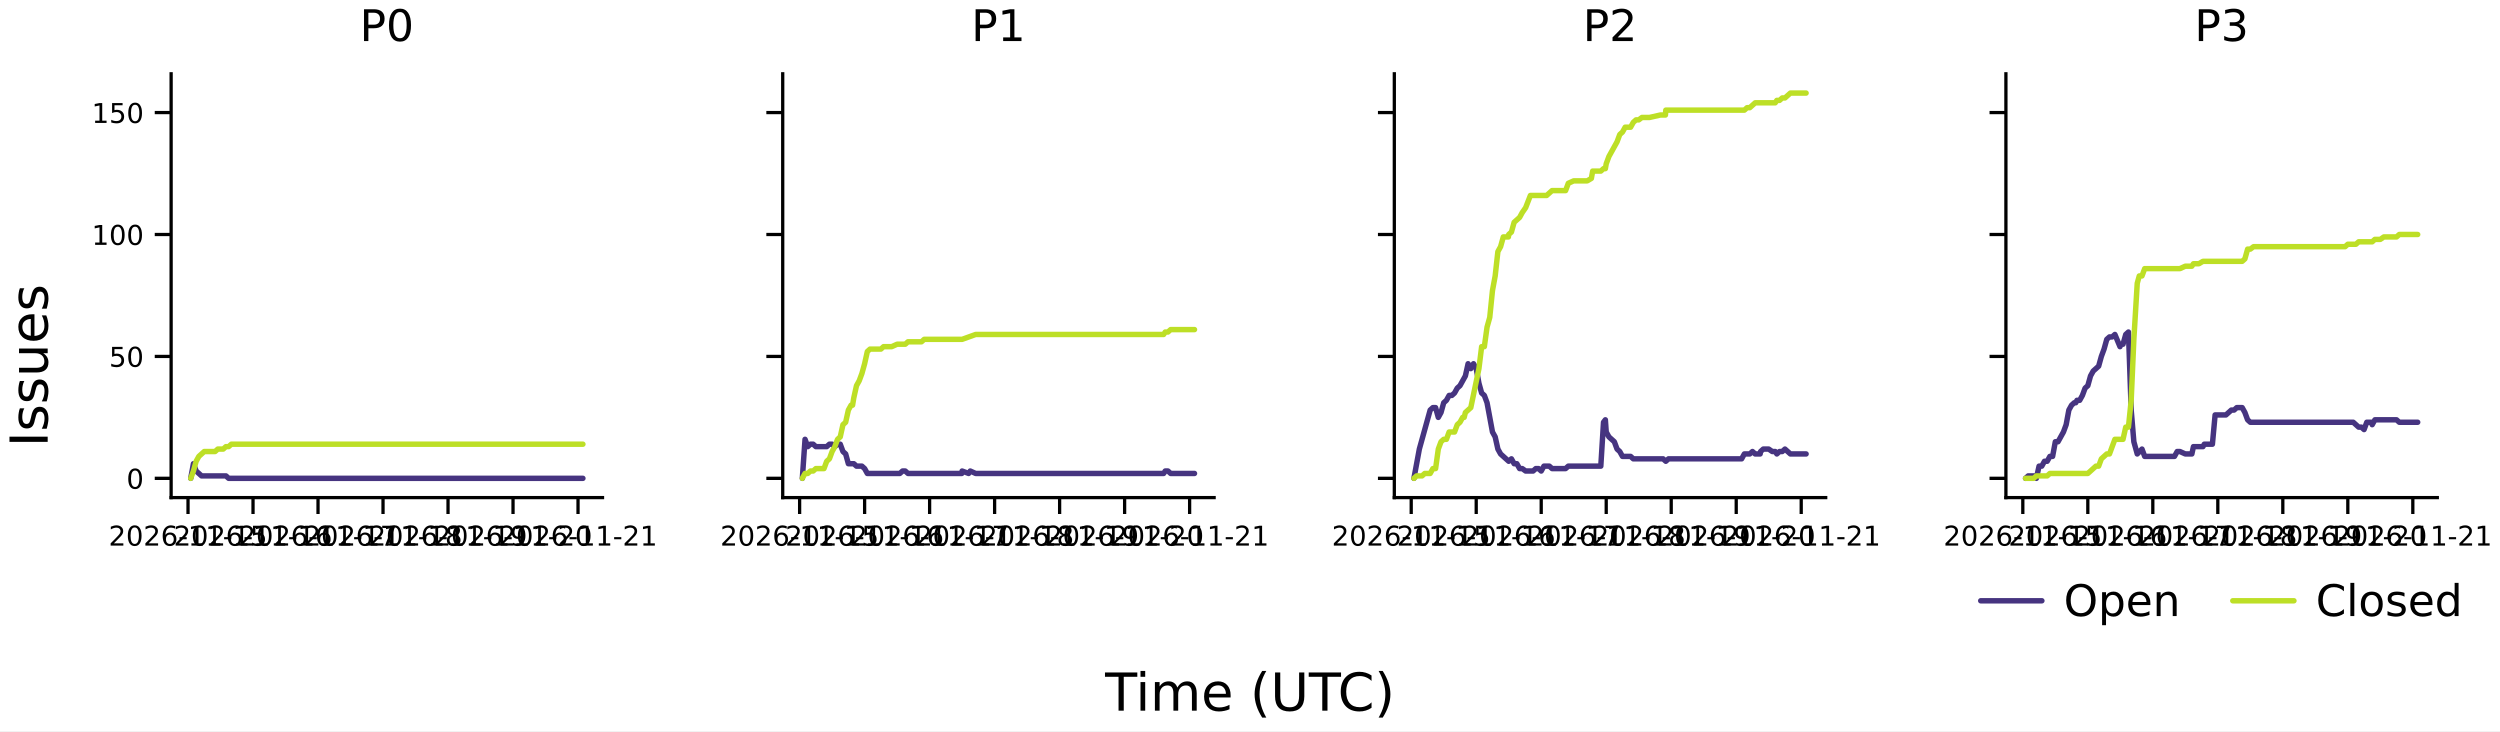
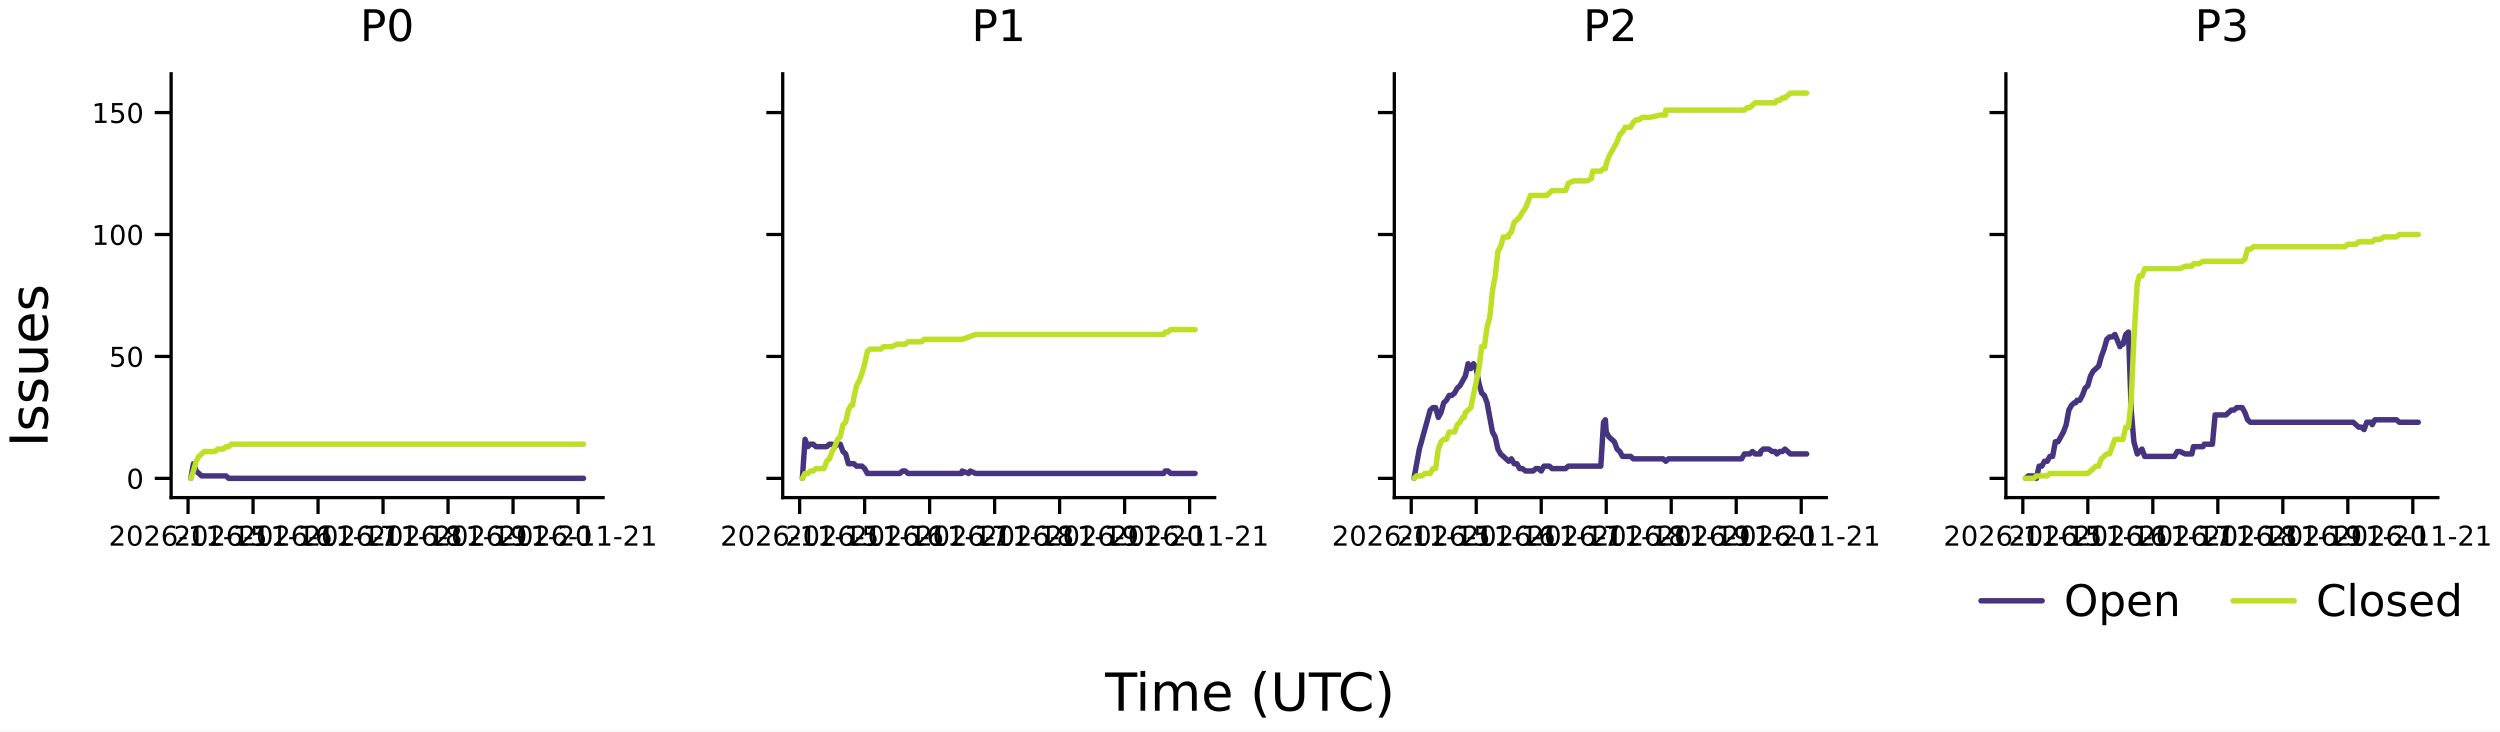
- <svg xmlns="http://www.w3.org/2000/svg" xmlns:xlink="http://www.w3.org/1999/xlink" width="457.914pt" height="133.92pt" viewBox="0 0 457.914 133.92" version="1.1">
+ <svg xmlns="http://www.w3.org/2000/svg" xmlns:xlink="http://www.w3.org/1999/xlink" width="457.913pt" height="133.92pt" viewBox="0 0 457.913 133.92" version="1.1">
  <defs>
    <style type="text/css">*{stroke-linejoin: round; stroke-linecap: butt}</style>
  </defs>
  <g id="figure_1">
    <g id="patch_1">
-       <path d="M 0 133.92  L 457.914 133.92  L 457.914 0  L 0 0  z " style="fill: #ffffff" />
+       <path d="M 0 133.92  L 457.913 133.92  L 457.913 0  L 0 0  z " style="fill: #ffffff" />
    </g>
    <g id="axes_1">
      <g id="patch_2">
-         <path d="M 31.344 91.143  L 110.359 91.143  L 110.359 13.518  L 31.344 13.518  z " style="fill: #ffffff" />
+         <path d="M 31.344 91.143  L 110.466 91.143  L 110.466 13.518  L 31.344 13.518  z " style="fill: #ffffff" />
      </g>
      <g id="matplotlib.axis_1">
        <g id="xtick_1">
          <g id="line2d_1">
            <defs>
-               <path id="m6537d35ccb" d="M 0 0  L 0 3  " style="stroke: #000000; stroke-width: 0.6" />
+               <path id="mb6ea973fff" d="M 0 0  L 0 3  " style="stroke: #000000; stroke-width: 0.6" />
            </defs>
            <g>
-               <use xlink:href="#m6537d35ccb" x="34.439" y="91.143" style="stroke: #000000; stroke-width: 0.6" />
+               <use xlink:href="#mb6ea973fff" x="34.444" y="91.143" style="stroke: #000000; stroke-width: 0.6" />
            </g>
          </g>
          <g id="text_1">
-             <text style="font-size: 5px; font-family: 'DejaVu Sans', sans-serif; text-anchor: middle" x="34.439" y="99.942" transform="rotate(-0 34.43927 99.94197)">2026-11-15</text>
+             <text style="font-size: 5px; font-family: 'DejaVu Sans', sans-serif; text-anchor: middle" x="34.444" y="99.942" transform="rotate(-0 34.44414 99.94197)">2026-11-15</text>
          </g>
        </g>
        <g id="xtick_2">
          <g id="line2d_2">
            <g>
-               <use xlink:href="#m6537d35ccb" x="46.345" y="91.143" style="stroke: #000000; stroke-width: 0.6" />
+               <use xlink:href="#mb6ea973fff" x="46.35" y="91.143" style="stroke: #000000; stroke-width: 0.6" />
            </g>
          </g>
          <g id="text_2">
-             <text style="font-size: 5px; font-family: 'DejaVu Sans', sans-serif; text-anchor: middle" x="46.345" y="99.942" transform="rotate(-0 46.34513 99.94197)">2026-11-16</text>
+             <text style="font-size: 5px; font-family: 'DejaVu Sans', sans-serif; text-anchor: middle" x="46.35" y="99.942" transform="rotate(-0 46.34963 99.94197)">2026-11-16</text>
          </g>
        </g>
        <g id="xtick_3">
          <g id="line2d_3">
            <g>
-               <use xlink:href="#m6537d35ccb" x="58.251" y="91.143" style="stroke: #000000; stroke-width: 0.6" />
+               <use xlink:href="#mb6ea973fff" x="58.255" y="91.143" style="stroke: #000000; stroke-width: 0.6" />
            </g>
          </g>
          <g id="text_3">
-             <text style="font-size: 5px; font-family: 'DejaVu Sans', sans-serif; text-anchor: middle" x="58.251" y="99.942" transform="rotate(-0 58.251 99.94197)">2026-11-17</text>
+             <text style="font-size: 5px; font-family: 'DejaVu Sans', sans-serif; text-anchor: middle" x="58.255" y="99.942" transform="rotate(-0 58.25512 99.94197)">2026-11-17</text>
          </g>
        </g>
        <g id="xtick_4">
          <g id="line2d_4">
            <g>
-               <use xlink:href="#m6537d35ccb" x="70.157" y="91.143" style="stroke: #000000; stroke-width: 0.6" />
+               <use xlink:href="#mb6ea973fff" x="70.161" y="91.143" style="stroke: #000000; stroke-width: 0.6" />
            </g>
          </g>
          <g id="text_4">
-             <text style="font-size: 5px; font-family: 'DejaVu Sans', sans-serif; text-anchor: middle" x="70.157" y="99.942" transform="rotate(-0 70.15686 99.94197)">2026-11-18</text>
+             <text style="font-size: 5px; font-family: 'DejaVu Sans', sans-serif; text-anchor: middle" x="70.161" y="99.942" transform="rotate(-0 70.16061 99.94197)">2026-11-18</text>
          </g>
        </g>
        <g id="xtick_5">
          <g id="line2d_5">
            <g>
-               <use xlink:href="#m6537d35ccb" x="82.063" y="91.143" style="stroke: #000000; stroke-width: 0.6" />
+               <use xlink:href="#mb6ea973fff" x="82.066" y="91.143" style="stroke: #000000; stroke-width: 0.6" />
            </g>
          </g>
          <g id="text_5">
-             <text style="font-size: 5px; font-family: 'DejaVu Sans', sans-serif; text-anchor: middle" x="82.063" y="99.942" transform="rotate(-0 82.06272 99.94197)">2026-11-19</text>
+             <text style="font-size: 5px; font-family: 'DejaVu Sans', sans-serif; text-anchor: middle" x="82.066" y="99.942" transform="rotate(-0 82.0661 99.94197)">2026-11-19</text>
          </g>
        </g>
        <g id="xtick_6">
          <g id="line2d_6">
            <g>
-               <use xlink:href="#m6537d35ccb" x="93.969" y="91.143" style="stroke: #000000; stroke-width: 0.6" />
+               <use xlink:href="#mb6ea973fff" x="93.972" y="91.143" style="stroke: #000000; stroke-width: 0.6" />
            </g>
          </g>
          <g id="text_6">
-             <text style="font-size: 5px; font-family: 'DejaVu Sans', sans-serif; text-anchor: middle" x="93.969" y="99.942" transform="rotate(-0 93.96858 99.94197)">2026-11-20</text>
+             <text style="font-size: 5px; font-family: 'DejaVu Sans', sans-serif; text-anchor: middle" x="93.972" y="99.942" transform="rotate(-0 93.97159 99.94197)">2026-11-20</text>
          </g>
        </g>
        <g id="xtick_7">
          <g id="line2d_7">
            <g>
-               <use xlink:href="#m6537d35ccb" x="105.874" y="91.143" style="stroke: #000000; stroke-width: 0.6" />
+               <use xlink:href="#mb6ea973fff" x="105.877" y="91.143" style="stroke: #000000; stroke-width: 0.6" />
            </g>
          </g>
          <g id="text_7">
-             <text style="font-size: 5px; font-family: 'DejaVu Sans', sans-serif; text-anchor: middle" x="105.874" y="99.942" transform="rotate(-0 105.8744 99.94197)">2026-11-21</text>
+             <text style="font-size: 5px; font-family: 'DejaVu Sans', sans-serif; text-anchor: middle" x="105.877" y="99.942" transform="rotate(-0 105.8771 99.94197)">2026-11-21</text>
          </g>
        </g>
      </g>
      <g id="matplotlib.axis_2">
        <g id="ytick_1">
          <g id="line2d_8">
            <defs>
-               <path id="m00d8f2ebbb" d="M 0 0  L -3 0  " style="stroke: #000000; stroke-width: 0.6" />
+               <path id="m5e426e85c2" d="M 0 0  L -3 0  " style="stroke: #000000; stroke-width: 0.6" />
            </defs>
            <g>
-               <use xlink:href="#m00d8f2ebbb" x="31.344" y="87.615" style="stroke: #000000; stroke-width: 0.6" />
+               <use xlink:href="#m5e426e85c2" x="31.344" y="87.615" style="stroke: #000000; stroke-width: 0.6" />
            </g>
          </g>
          <g id="text_8">
            <text style="font-size: 5px; font-family: 'DejaVu Sans', sans-serif; text-anchor: end" x="26.344" y="89.514" transform="rotate(-0 26.34375 89.51415)">0</text>
          </g>
        </g>
        <g id="ytick_2">
          <g id="line2d_9">
            <g>
-               <use xlink:href="#m00d8f2ebbb" x="31.344" y="65.283" style="stroke: #000000; stroke-width: 0.6" />
+               <use xlink:href="#m5e426e85c2" x="31.344" y="65.283" style="stroke: #000000; stroke-width: 0.6" />
            </g>
          </g>
          <g id="text_9">
            <text style="font-size: 5px; font-family: 'DejaVu Sans', sans-serif; text-anchor: end" x="26.344" y="67.182" transform="rotate(-0 26.34375 67.18244)">50</text>
          </g>
        </g>
        <g id="ytick_3">
          <g id="line2d_10">
            <g>
-               <use xlink:href="#m00d8f2ebbb" x="31.344" y="42.951" style="stroke: #000000; stroke-width: 0.6" />
+               <use xlink:href="#m5e426e85c2" x="31.344" y="42.951" style="stroke: #000000; stroke-width: 0.6" />
            </g>
          </g>
          <g id="text_10">
            <text style="font-size: 5px; font-family: 'DejaVu Sans', sans-serif; text-anchor: end" x="26.344" y="44.851" transform="rotate(-0 26.34375 44.85073)">100</text>
          </g>
        </g>
        <g id="ytick_4">
          <g id="line2d_11">
            <g>
-               <use xlink:href="#m00d8f2ebbb" x="31.344" y="20.62" style="stroke: #000000; stroke-width: 0.6" />
+               <use xlink:href="#m5e426e85c2" x="31.344" y="20.62" style="stroke: #000000; stroke-width: 0.6" />
            </g>
          </g>
          <g id="text_11">
            <text style="font-size: 5px; font-family: 'DejaVu Sans', sans-serif; text-anchor: end" x="26.344" y="22.519" transform="rotate(-0 26.34375 22.51902)">150</text>
          </g>
        </g>
      </g>
      <g id="line2d_12">
-         <path d="M 34.935 87.615  L 35.431 84.935  L 35.928 86.275  L 36.92 87.168  L 41.384 87.168  L 41.88 87.615  L 106.767 87.615  L 106.767 87.615  " clip-path="url(#ped340bb9c8)" style="fill: none; stroke: #463480; stroke-linecap: round" />
+         <path d="M 34.94 87.615  L 35.436 84.935  L 35.932 86.275  L 36.924 87.168  L 41.389 87.168  L 41.885 87.615  L 106.869 87.615  L 106.869 87.615  " clip-path="url(#p4362c97161)" style="fill: none; stroke: #463480; stroke-linecap: round" />
      </g>
      <g id="line2d_13">
-         <path d="M 34.935 87.615  L 35.431 86.275  L 35.928 84.488  L 36.424 83.595  L 37.416 82.702  L 39.4 82.702  L 39.896 82.255  L 40.888 82.255  L 41.384 81.808  L 41.88 81.808  L 42.377 81.362  L 106.767 81.362  L 106.767 81.362  " clip-path="url(#ped340bb9c8)" style="fill: none; stroke: #bddf26; stroke-linecap: round" />
+         <path d="M 34.94 87.615  L 35.436 86.275  L 35.932 84.488  L 36.428 83.595  L 37.421 82.702  L 39.405 82.702  L 39.901 82.255  L 40.893 82.255  L 41.389 81.808  L 41.885 81.808  L 42.381 81.362  L 106.869 81.362  L 106.869 81.362  " clip-path="url(#p4362c97161)" style="fill: none; stroke: #bddf26; stroke-linecap: round" />
      </g>
      <g id="patch_3">
        <path d="M 31.344 91.143  L 31.344 13.518  " style="fill: none; stroke: #000000; stroke-width: 0.6; stroke-linejoin: miter; stroke-linecap: square" />
      </g>
      <g id="patch_4">
-         <path d="M 31.344 91.143  L 110.359 91.143  " style="fill: none; stroke: #000000; stroke-width: 0.6; stroke-linejoin: miter; stroke-linecap: square" />
+         <path d="M 31.344 91.143  L 110.466 91.143  " style="fill: none; stroke: #000000; stroke-width: 0.6; stroke-linejoin: miter; stroke-linecap: square" />
      </g>
      <g id="text_12">
-         <text style="font-size: 8px; font-family: 'DejaVu Sans', sans-serif; text-anchor: middle" x="70.851" y="7.518" transform="rotate(-0 70.85137 7.518125)">P0</text>
+         <text style="font-size: 8px; font-family: 'DejaVu Sans', sans-serif; text-anchor: middle" x="70.905" y="7.518" transform="rotate(-0 70.9047 7.518125)">P0</text>
      </g>
    </g>
    <g id="axes_2">
      <g id="patch_5">
-         <path d="M 143.367 91.143  L 222.382 91.143  L 222.382 13.518  L 143.367 13.518  z " style="fill: #ffffff" />
+         <path d="M 143.366 91.143  L 222.488 91.143  L 222.488 13.518  L 143.366 13.518  z " style="fill: #ffffff" />
      </g>
      <g id="matplotlib.axis_3">
        <g id="xtick_8">
          <g id="line2d_14">
            <g>
-               <use xlink:href="#m6537d35ccb" x="146.463" y="91.143" style="stroke: #000000; stroke-width: 0.6" />
+               <use xlink:href="#mb6ea973fff" x="146.467" y="91.143" style="stroke: #000000; stroke-width: 0.6" />
            </g>
          </g>
          <g id="text_13">
-             <text style="font-size: 5px; font-family: 'DejaVu Sans', sans-serif; text-anchor: middle" x="146.463" y="99.942" transform="rotate(-0 146.4628 99.94197)">2026-11-15</text>
+             <text style="font-size: 5px; font-family: 'DejaVu Sans', sans-serif; text-anchor: middle" x="146.467" y="99.942" transform="rotate(-0 146.4665 99.94197)">2026-11-15</text>
          </g>
        </g>
        <g id="xtick_9">
          <g id="line2d_15">
            <g>
-               <use xlink:href="#m6537d35ccb" x="158.369" y="91.143" style="stroke: #000000; stroke-width: 0.6" />
+               <use xlink:href="#mb6ea973fff" x="158.372" y="91.143" style="stroke: #000000; stroke-width: 0.6" />
            </g>
          </g>
          <g id="text_14">
-             <text style="font-size: 5px; font-family: 'DejaVu Sans', sans-serif; text-anchor: middle" x="158.369" y="99.942" transform="rotate(-0 158.3686 99.94197)">2026-11-16</text>
+             <text style="font-size: 5px; font-family: 'DejaVu Sans', sans-serif; text-anchor: middle" x="158.372" y="99.942" transform="rotate(-0 158.372 99.94197)">2026-11-16</text>
          </g>
        </g>
        <g id="xtick_10">
          <g id="line2d_16">
            <g>
-               <use xlink:href="#m6537d35ccb" x="170.274" y="91.143" style="stroke: #000000; stroke-width: 0.6" />
+               <use xlink:href="#mb6ea973fff" x="170.277" y="91.143" style="stroke: #000000; stroke-width: 0.6" />
            </g>
          </g>
          <g id="text_15">
-             <text style="font-size: 5px; font-family: 'DejaVu Sans', sans-serif; text-anchor: middle" x="170.274" y="99.942" transform="rotate(-0 170.2745 99.94197)">2026-11-17</text>
+             <text style="font-size: 5px; font-family: 'DejaVu Sans', sans-serif; text-anchor: middle" x="170.277" y="99.942" transform="rotate(-0 170.2775 99.94197)">2026-11-17</text>
          </g>
        </g>
        <g id="xtick_11">
          <g id="line2d_17">
            <g>
-               <use xlink:href="#m6537d35ccb" x="182.18" y="91.143" style="stroke: #000000; stroke-width: 0.6" />
+               <use xlink:href="#mb6ea973fff" x="182.183" y="91.143" style="stroke: #000000; stroke-width: 0.6" />
            </g>
          </g>
          <g id="text_16">
-             <text style="font-size: 5px; font-family: 'DejaVu Sans', sans-serif; text-anchor: middle" x="182.18" y="99.942" transform="rotate(-0 182.1803 99.94197)">2026-11-18</text>
+             <text style="font-size: 5px; font-family: 'DejaVu Sans', sans-serif; text-anchor: middle" x="182.183" y="99.942" transform="rotate(-0 182.183 99.94197)">2026-11-18</text>
          </g>
        </g>
        <g id="xtick_12">
          <g id="line2d_18">
            <g>
-               <use xlink:href="#m6537d35ccb" x="194.086" y="91.143" style="stroke: #000000; stroke-width: 0.6" />
+               <use xlink:href="#mb6ea973fff" x="194.088" y="91.143" style="stroke: #000000; stroke-width: 0.6" />
            </g>
          </g>
          <g id="text_17">
-             <text style="font-size: 5px; font-family: 'DejaVu Sans', sans-serif; text-anchor: middle" x="194.086" y="99.942" transform="rotate(-0 194.0862 99.94197)">2026-11-19</text>
+             <text style="font-size: 5px; font-family: 'DejaVu Sans', sans-serif; text-anchor: middle" x="194.088" y="99.942" transform="rotate(-0 194.0885 99.94197)">2026-11-19</text>
          </g>
        </g>
        <g id="xtick_13">
          <g id="line2d_19">
            <g>
-               <use xlink:href="#m6537d35ccb" x="205.992" y="91.143" style="stroke: #000000; stroke-width: 0.6" />
+               <use xlink:href="#mb6ea973fff" x="205.994" y="91.143" style="stroke: #000000; stroke-width: 0.6" />
            </g>
          </g>
          <g id="text_18">
-             <text style="font-size: 5px; font-family: 'DejaVu Sans', sans-serif; text-anchor: middle" x="205.992" y="99.942" transform="rotate(-0 205.9921 99.94197)">2026-11-20</text>
+             <text style="font-size: 5px; font-family: 'DejaVu Sans', sans-serif; text-anchor: middle" x="205.994" y="99.942" transform="rotate(-0 205.9939 99.94197)">2026-11-20</text>
          </g>
        </g>
        <g id="xtick_14">
          <g id="line2d_20">
            <g>
-               <use xlink:href="#m6537d35ccb" x="217.898" y="91.143" style="stroke: #000000; stroke-width: 0.6" />
+               <use xlink:href="#mb6ea973fff" x="217.899" y="91.143" style="stroke: #000000; stroke-width: 0.6" />
            </g>
          </g>
          <g id="text_19">
-             <text style="font-size: 5px; font-family: 'DejaVu Sans', sans-serif; text-anchor: middle" x="217.898" y="99.942" transform="rotate(-0 217.8979 99.94197)">2026-11-21</text>
+             <text style="font-size: 5px; font-family: 'DejaVu Sans', sans-serif; text-anchor: middle" x="217.899" y="99.942" transform="rotate(-0 217.8994 99.94197)">2026-11-21</text>
          </g>
        </g>
      </g>
      <g id="matplotlib.axis_4">
        <g id="ytick_5">
          <g id="line2d_21">
            <g>
-               <use xlink:href="#m00d8f2ebbb" x="143.367" y="87.615" style="stroke: #000000; stroke-width: 0.6" />
+               <use xlink:href="#m5e426e85c2" x="143.366" y="87.615" style="stroke: #000000; stroke-width: 0.6" />
            </g>
          </g>
        </g>
        <g id="ytick_6">
          <g id="line2d_22">
            <g>
-               <use xlink:href="#m00d8f2ebbb" x="143.367" y="65.283" style="stroke: #000000; stroke-width: 0.6" />
+               <use xlink:href="#m5e426e85c2" x="143.366" y="65.283" style="stroke: #000000; stroke-width: 0.6" />
            </g>
          </g>
        </g>
        <g id="ytick_7">
          <g id="line2d_23">
            <g>
-               <use xlink:href="#m00d8f2ebbb" x="143.367" y="42.951" style="stroke: #000000; stroke-width: 0.6" />
+               <use xlink:href="#m5e426e85c2" x="143.366" y="42.951" style="stroke: #000000; stroke-width: 0.6" />
            </g>
          </g>
        </g>
        <g id="ytick_8">
          <g id="line2d_24">
            <g>
-               <use xlink:href="#m00d8f2ebbb" x="143.367" y="20.62" style="stroke: #000000; stroke-width: 0.6" />
+               <use xlink:href="#m5e426e85c2" x="143.366" y="20.62" style="stroke: #000000; stroke-width: 0.6" />
            </g>
          </g>
        </g>
      </g>
      <g id="line2d_25">
-         <path d="M 146.959 87.615  L 147.455 80.469  L 147.951 81.808  L 148.447 81.362  L 148.943 81.362  L 149.439 81.808  L 151.424 81.808  L 151.92 81.362  L 152.416 81.362  L 152.912 81.808  L 153.408 81.362  L 153.904 81.362  L 154.4 82.702  L 154.896 83.148  L 155.392 84.935  L 156.384 84.935  L 156.88 85.382  L 157.873 85.382  L 158.369 85.828  L 158.865 86.721  L 164.818 86.721  L 165.314 86.275  L 165.81 86.275  L 166.314 86.721  L 176.17 86.721  L 176.227 86.275  L 177.426 86.721  L 177.716 86.275  L 178.708 86.721  L 213.136 86.721  L 213.433 86.275  L 213.929 86.275  L 214.425 86.721  L 218.791 86.721  L 218.791 86.721  " clip-path="url(#p5bf7a4af20)" style="fill: none; stroke: #463480; stroke-linecap: round" />
+         <path d="M 146.963 87.615  L 147.459 80.469  L 147.955 81.808  L 148.451 81.362  L 148.947 81.362  L 149.443 81.808  L 151.427 81.808  L 151.923 81.362  L 152.419 81.362  L 152.915 81.808  L 153.411 81.362  L 153.907 81.362  L 154.403 82.702  L 154.9 83.148  L 155.396 84.935  L 156.388 84.935  L 156.884 85.382  L 157.876 85.382  L 158.372 85.828  L 158.868 86.721  L 164.821 86.721  L 165.317 86.275  L 165.813 86.275  L 166.317 86.721  L 176.172 86.721  L 176.23 86.275  L 177.429 86.721  L 177.718 86.275  L 178.711 86.721  L 213.137 86.721  L 213.435 86.275  L 213.931 86.275  L 214.427 86.721  L 218.892 86.721  L 218.892 86.721  " clip-path="url(#p5508b6d031)" style="fill: none; stroke: #463480; stroke-linecap: round" />
      </g>
      <g id="line2d_26">
-         <path d="M 146.959 87.615  L 147.455 86.721  L 147.951 86.721  L 148.447 86.275  L 148.943 86.275  L 149.439 85.828  L 150.927 85.828  L 151.424 84.488  L 151.92 84.042  L 152.416 82.702  L 152.912 81.808  L 153.408 80.469  L 153.904 80.022  L 154.4 77.789  L 154.896 77.342  L 155.392 75.109  L 155.888 74.216  L 156.161 74.216  L 156.384 72.876  L 156.88 70.643  L 157.376 69.749  L 157.873 68.409  L 158.369 66.623  L 158.865 64.39  L 159.361 63.943  L 161.345 63.943  L 161.841 63.496  L 163.329 63.496  L 164.322 63.05  L 165.81 63.05  L 166.314 62.603  L 168.786 62.603  L 169.282 62.157  L 176.227 62.157  L 178.708 61.263  L 213.136 61.263  L 213.433 60.817  L 213.929 60.817  L 214.425 60.37  L 218.791 60.37  L 218.791 60.37  " clip-path="url(#p5bf7a4af20)" style="fill: none; stroke: #bddf26; stroke-linecap: round" />
+         <path d="M 146.963 87.615  L 147.459 86.721  L 147.955 86.721  L 148.451 86.275  L 148.947 86.275  L 149.443 85.828  L 150.931 85.828  L 151.427 84.488  L 151.923 84.042  L 152.419 82.702  L 152.915 81.808  L 153.411 80.469  L 153.907 80.022  L 154.403 77.789  L 154.9 77.342  L 155.396 75.109  L 155.892 74.216  L 156.165 74.216  L 156.388 72.876  L 156.884 70.643  L 157.38 69.749  L 157.876 68.409  L 158.372 66.623  L 158.868 64.39  L 159.364 63.943  L 161.348 63.943  L 161.844 63.496  L 163.333 63.496  L 164.325 63.05  L 165.813 63.05  L 166.317 62.603  L 168.789 62.603  L 169.285 62.157  L 176.23 62.157  L 178.711 61.263  L 213.137 61.263  L 213.435 60.817  L 213.931 60.817  L 214.427 60.37  L 218.892 60.37  L 218.892 60.37  " clip-path="url(#p5508b6d031)" style="fill: none; stroke: #bddf26; stroke-linecap: round" />
      </g>
      <g id="patch_6">
-         <path d="M 143.367 91.143  L 143.367 13.518  " style="fill: none; stroke: #000000; stroke-width: 0.6; stroke-linejoin: miter; stroke-linecap: square" />
+         <path d="M 143.366 91.143  L 143.366 13.518  " style="fill: none; stroke: #000000; stroke-width: 0.6; stroke-linejoin: miter; stroke-linecap: square" />
      </g>
      <g id="patch_7">
-         <path d="M 143.367 91.143  L 222.382 91.143  " style="fill: none; stroke: #000000; stroke-width: 0.6; stroke-linejoin: miter; stroke-linecap: square" />
+         <path d="M 143.366 91.143  L 222.488 91.143  " style="fill: none; stroke: #000000; stroke-width: 0.6; stroke-linejoin: miter; stroke-linecap: square" />
      </g>
      <g id="text_20">
-         <text style="font-size: 8px; font-family: 'DejaVu Sans', sans-serif; text-anchor: middle" x="182.875" y="7.518" transform="rotate(-0 182.8748 7.518125)">P1</text>
+         <text style="font-size: 8px; font-family: 'DejaVu Sans', sans-serif; text-anchor: middle" x="182.927" y="7.518" transform="rotate(-0 182.9271 7.518125)">P1</text>
      </g>
    </g>
    <g id="axes_3">
      <g id="patch_8">
-         <path d="M 255.391 91.143  L 334.406 91.143  L 334.406 13.518  L 255.391 13.518  z " style="fill: #ffffff" />
+         <path d="M 255.388 91.143  L 334.51 91.143  L 334.51 13.518  L 255.388 13.518  z " style="fill: #ffffff" />
      </g>
      <g id="matplotlib.axis_5">
        <g id="xtick_15">
          <g id="line2d_27">
            <g>
-               <use xlink:href="#m6537d35ccb" x="258.486" y="91.143" style="stroke: #000000; stroke-width: 0.6" />
+               <use xlink:href="#mb6ea973fff" x="258.489" y="91.143" style="stroke: #000000; stroke-width: 0.6" />
            </g>
          </g>
          <g id="text_21">
-             <text style="font-size: 5px; font-family: 'DejaVu Sans', sans-serif; text-anchor: middle" x="258.486" y="99.942" transform="rotate(-0 258.4862 99.94197)">2026-11-15</text>
+             <text style="font-size: 5px; font-family: 'DejaVu Sans', sans-serif; text-anchor: middle" x="258.489" y="99.942" transform="rotate(-0 258.4889 99.94197)">2026-11-15</text>
          </g>
        </g>
        <g id="xtick_16">
          <g id="line2d_28">
            <g>
-               <use xlink:href="#m6537d35ccb" x="270.392" y="91.143" style="stroke: #000000; stroke-width: 0.6" />
+               <use xlink:href="#mb6ea973fff" x="270.394" y="91.143" style="stroke: #000000; stroke-width: 0.6" />
            </g>
          </g>
          <g id="text_22">
-             <text style="font-size: 5px; font-family: 'DejaVu Sans', sans-serif; text-anchor: middle" x="270.392" y="99.942" transform="rotate(-0 270.3921 99.94197)">2026-11-16</text>
+             <text style="font-size: 5px; font-family: 'DejaVu Sans', sans-serif; text-anchor: middle" x="270.394" y="99.942" transform="rotate(-0 270.3944 99.94197)">2026-11-16</text>
          </g>
        </g>
        <g id="xtick_17">
          <g id="line2d_29">
            <g>
-               <use xlink:href="#m6537d35ccb" x="282.298" y="91.143" style="stroke: #000000; stroke-width: 0.6" />
+               <use xlink:href="#mb6ea973fff" x="282.3" y="91.143" style="stroke: #000000; stroke-width: 0.6" />
            </g>
          </g>
          <g id="text_23">
-             <text style="font-size: 5px; font-family: 'DejaVu Sans', sans-serif; text-anchor: middle" x="282.298" y="99.942" transform="rotate(-0 282.298 99.94197)">2026-11-17</text>
+             <text style="font-size: 5px; font-family: 'DejaVu Sans', sans-serif; text-anchor: middle" x="282.3" y="99.942" transform="rotate(-0 282.2998 99.94197)">2026-11-17</text>
          </g>
        </g>
        <g id="xtick_18">
          <g id="line2d_30">
            <g>
-               <use xlink:href="#m6537d35ccb" x="294.204" y="91.143" style="stroke: #000000; stroke-width: 0.6" />
+               <use xlink:href="#mb6ea973fff" x="294.205" y="91.143" style="stroke: #000000; stroke-width: 0.6" />
            </g>
          </g>
          <g id="text_24">
-             <text style="font-size: 5px; font-family: 'DejaVu Sans', sans-serif; text-anchor: middle" x="294.204" y="99.942" transform="rotate(-0 294.2038 99.94197)">2026-11-18</text>
+             <text style="font-size: 5px; font-family: 'DejaVu Sans', sans-serif; text-anchor: middle" x="294.205" y="99.942" transform="rotate(-0 294.2053 99.94197)">2026-11-18</text>
          </g>
        </g>
        <g id="xtick_19">
          <g id="line2d_31">
            <g>
-               <use xlink:href="#m6537d35ccb" x="306.11" y="91.143" style="stroke: #000000; stroke-width: 0.6" />
+               <use xlink:href="#mb6ea973fff" x="306.111" y="91.143" style="stroke: #000000; stroke-width: 0.6" />
            </g>
          </g>
          <g id="text_25">
-             <text style="font-size: 5px; font-family: 'DejaVu Sans', sans-serif; text-anchor: middle" x="306.11" y="99.942" transform="rotate(-0 306.1097 99.94197)">2026-11-19</text>
+             <text style="font-size: 5px; font-family: 'DejaVu Sans', sans-serif; text-anchor: middle" x="306.111" y="99.942" transform="rotate(-0 306.1108 99.94197)">2026-11-19</text>
          </g>
        </g>
        <g id="xtick_20">
          <g id="line2d_32">
            <g>
-               <use xlink:href="#m6537d35ccb" x="318.016" y="91.143" style="stroke: #000000; stroke-width: 0.6" />
+               <use xlink:href="#mb6ea973fff" x="318.016" y="91.143" style="stroke: #000000; stroke-width: 0.6" />
            </g>
          </g>
          <g id="text_26">
-             <text style="font-size: 5px; font-family: 'DejaVu Sans', sans-serif; text-anchor: middle" x="318.016" y="99.942" transform="rotate(-0 318.0155 99.94197)">2026-11-20</text>
+             <text style="font-size: 5px; font-family: 'DejaVu Sans', sans-serif; text-anchor: middle" x="318.016" y="99.942" transform="rotate(-0 318.0163 99.94197)">2026-11-20</text>
          </g>
        </g>
        <g id="xtick_21">
          <g id="line2d_33">
            <g>
-               <use xlink:href="#m6537d35ccb" x="329.921" y="91.143" style="stroke: #000000; stroke-width: 0.6" />
+               <use xlink:href="#mb6ea973fff" x="329.922" y="91.143" style="stroke: #000000; stroke-width: 0.6" />
            </g>
          </g>
          <g id="text_27">
-             <text style="font-size: 5px; font-family: 'DejaVu Sans', sans-serif; text-anchor: middle" x="329.921" y="99.942" transform="rotate(-0 329.9214 99.94197)">2026-11-21</text>
+             <text style="font-size: 5px; font-family: 'DejaVu Sans', sans-serif; text-anchor: middle" x="329.922" y="99.942" transform="rotate(-0 329.9218 99.94197)">2026-11-21</text>
          </g>
        </g>
      </g>
      <g id="matplotlib.axis_6">
        <g id="ytick_9">
          <g id="line2d_34">
            <g>
-               <use xlink:href="#m00d8f2ebbb" x="255.391" y="87.615" style="stroke: #000000; stroke-width: 0.6" />
+               <use xlink:href="#m5e426e85c2" x="255.388" y="87.615" style="stroke: #000000; stroke-width: 0.6" />
            </g>
          </g>
        </g>
        <g id="ytick_10">
          <g id="line2d_35">
            <g>
-               <use xlink:href="#m00d8f2ebbb" x="255.391" y="65.283" style="stroke: #000000; stroke-width: 0.6" />
+               <use xlink:href="#m5e426e85c2" x="255.388" y="65.283" style="stroke: #000000; stroke-width: 0.6" />
            </g>
          </g>
        </g>
        <g id="ytick_11">
          <g id="line2d_36">
            <g>
-               <use xlink:href="#m00d8f2ebbb" x="255.391" y="42.951" style="stroke: #000000; stroke-width: 0.6" />
+               <use xlink:href="#m5e426e85c2" x="255.388" y="42.951" style="stroke: #000000; stroke-width: 0.6" />
            </g>
          </g>
        </g>
        <g id="ytick_12">
          <g id="line2d_37">
            <g>
-               <use xlink:href="#m00d8f2ebbb" x="255.391" y="20.62" style="stroke: #000000; stroke-width: 0.6" />
+               <use xlink:href="#m5e426e85c2" x="255.388" y="20.62" style="stroke: #000000; stroke-width: 0.6" />
            </g>
          </g>
        </g>
      </g>
      <g id="line2d_38">
-         <path d="M 258.982 87.615  L 259.974 82.255  L 261.959 75.109  L 262.455 74.662  L 262.951 74.662  L 263.447 76.449  L 263.943 75.556  L 264.439 73.769  L 264.935 73.322  L 265.431 72.429  L 265.927 72.429  L 266.423 71.983  L 266.92 71.089  L 267.416 70.643  L 268.408 68.856  L 268.904 66.623  L 269.4 67.516  L 269.896 66.623  L 270.392 67.516  L 270.888 70.196  L 271.384 71.983  L 271.88 72.429  L 272.376 73.769  L 273.369 79.129  L 273.865 80.022  L 274.361 82.255  L 274.857 83.148  L 276.345 84.488  L 276.841 84.042  L 277.337 84.935  L 277.833 84.935  L 278.338 85.828  L 278.825 85.828  L 279.446 86.275  L 280.81 86.275  L 281.306 85.828  L 281.802 85.828  L 282.298 86.275  L 282.794 85.382  L 283.786 85.382  L 284.282 85.828  L 286.763 85.828  L 287.259 85.382  L 293.212 85.382  L 293.708 77.342  L 294.047 76.896  L 294.204 79.129  L 294.7 80.022  L 295.692 80.915  L 296.188 82.255  L 296.684 82.702  L 297.18 83.595  L 298.669 83.595  L 299.165 84.042  L 304.621 84.042  L 305.118 84.488  L 305.614 84.042  L 319.008 84.042  L 319.504 83.148  L 320.496 83.148  L 320.992 82.702  L 321.488 83.148  L 322.398 83.148  L 322.48 82.702  L 322.976 82.255  L 323.968 82.255  L 324.613 82.702  L 325.159 82.702  L 325.457 83.148  L 325.953 82.702  L 326.449 82.702  L 326.945 82.255  L 327.937 83.148  L 330.814 83.148  L 330.814 83.148  " clip-path="url(#p419a4c055b)" style="fill: none; stroke: #463480; stroke-linecap: round" />
+         <path d="M 258.985 87.615  L 259.977 82.255  L 261.961 75.109  L 262.457 74.662  L 262.953 74.662  L 263.449 76.449  L 263.946 75.556  L 264.442 73.769  L 264.938 73.322  L 265.434 72.429  L 265.93 72.429  L 266.426 71.983  L 266.922 71.089  L 267.418 70.643  L 268.41 68.856  L 268.906 66.623  L 269.402 67.516  L 269.898 66.623  L 270.394 67.516  L 270.89 70.196  L 271.386 71.983  L 271.883 72.429  L 272.379 73.769  L 273.371 79.129  L 273.867 80.022  L 274.363 82.255  L 274.859 83.148  L 276.347 84.488  L 276.843 84.042  L 277.339 84.935  L 277.835 84.935  L 278.34 85.828  L 278.827 85.828  L 279.447 86.275  L 280.812 86.275  L 281.308 85.828  L 281.804 85.828  L 282.3 86.275  L 282.796 85.382  L 283.788 85.382  L 284.284 85.828  L 286.764 85.828  L 287.26 85.382  L 293.213 85.382  L 293.709 77.342  L 294.048 76.896  L 294.205 79.129  L 294.701 80.022  L 295.694 80.915  L 296.19 82.255  L 296.686 82.702  L 297.182 83.595  L 298.67 83.595  L 299.166 84.042  L 304.623 84.042  L 305.119 84.488  L 305.615 84.042  L 319.008 84.042  L 319.504 83.148  L 320.497 83.148  L 320.993 82.702  L 321.489 83.148  L 322.398 83.148  L 322.481 82.702  L 322.977 82.255  L 323.969 82.255  L 324.614 82.702  L 325.16 82.702  L 325.457 83.148  L 325.953 82.702  L 326.449 82.702  L 326.945 82.255  L 327.938 83.148  L 330.914 83.148  L 330.914 83.148  " clip-path="url(#p196050bd73)" style="fill: none; stroke: #463480; stroke-linecap: round" />
      </g>
      <g id="line2d_39">
-         <path d="M 258.982 87.615  L 259.478 87.168  L 260.471 87.168  L 260.967 86.721  L 261.959 86.721  L 262.455 85.828  L 262.951 85.828  L 263.447 82.255  L 263.943 80.915  L 264.439 80.469  L 264.935 80.469  L 265.431 79.129  L 266.423 79.129  L 266.92 77.789  L 267.416 77.342  L 267.912 76.449  L 268.185 76.449  L 268.408 75.556  L 269.4 74.662  L 270.888 67.516  L 271.384 63.496  L 271.88 63.496  L 272.376 59.923  L 272.872 58.137  L 273.369 53.224  L 273.865 50.544  L 274.361 46.078  L 274.857 45.184  L 275.353 43.398  L 276.287 43.398  L 276.345 42.951  L 276.841 42.505  L 277.337 40.718  L 278.338 39.825  L 278.825 38.932  L 279.446 38.038  L 280.314 35.805  L 283.29 35.805  L 284.282 34.912  L 286.763 34.912  L 287.259 33.572  L 288.251 33.125  L 290.731 33.125  L 291.484 32.679  L 291.723 31.339  L 293.212 31.339  L 293.708 30.892  L 294.047 30.892  L 294.204 29.999  L 294.7 28.659  L 296.188 25.979  L 296.684 24.639  L 297.18 24.193  L 297.676 23.299  L 298.669 23.299  L 299.165 22.406  L 299.661 21.96  L 300.157 21.96  L 300.752 21.513  L 302.141 21.513  L 304.125 21.066  L 305.051 21.066  L 305.118 20.173  L 319.504 20.173  L 320 19.726  L 320.496 19.726  L 321.488 18.833  L 325.159 18.833  L 325.457 18.386  L 325.953 18.386  L 326.449 17.94  L 326.945 17.94  L 327.937 17.047  L 330.814 17.047  L 330.814 17.047  " clip-path="url(#p419a4c055b)" style="fill: none; stroke: #bddf26; stroke-linecap: round" />
+         <path d="M 258.985 87.615  L 259.481 87.168  L 260.473 87.168  L 260.969 86.721  L 261.961 86.721  L 262.457 85.828  L 262.953 85.828  L 263.449 82.255  L 263.946 80.915  L 264.442 80.469  L 264.938 80.469  L 265.434 79.129  L 266.426 79.129  L 266.922 77.789  L 267.418 77.342  L 267.914 76.449  L 268.187 76.449  L 268.41 75.556  L 269.402 74.662  L 270.89 67.516  L 271.386 63.496  L 271.883 63.496  L 272.379 59.923  L 272.875 58.137  L 273.371 53.224  L 273.867 50.544  L 274.363 46.078  L 274.859 45.184  L 275.355 43.398  L 276.289 43.398  L 276.347 42.951  L 276.843 42.505  L 277.339 40.718  L 278.34 39.825  L 278.827 38.932  L 279.447 38.038  L 280.316 35.805  L 283.292 35.805  L 284.284 34.912  L 286.764 34.912  L 287.26 33.572  L 288.253 33.125  L 290.733 33.125  L 291.485 32.679  L 291.725 31.339  L 293.213 31.339  L 293.709 30.892  L 294.048 30.892  L 294.205 29.999  L 294.701 28.659  L 296.19 25.979  L 296.686 24.639  L 297.182 24.193  L 297.678 23.299  L 298.67 23.299  L 299.166 22.406  L 299.662 21.96  L 300.158 21.96  L 300.753 21.513  L 302.142 21.513  L 304.127 21.066  L 305.053 21.066  L 305.119 20.173  L 319.504 20.173  L 320.001 19.726  L 320.497 19.726  L 321.489 18.833  L 325.16 18.833  L 325.457 18.386  L 325.953 18.386  L 326.449 17.94  L 326.945 17.94  L 327.938 17.047  L 330.914 17.047  L 330.914 17.047  " clip-path="url(#p196050bd73)" style="fill: none; stroke: #bddf26; stroke-linecap: round" />
      </g>
      <g id="patch_9">
-         <path d="M 255.391 91.143  L 255.391 13.518  " style="fill: none; stroke: #000000; stroke-width: 0.6; stroke-linejoin: miter; stroke-linecap: square" />
+         <path d="M 255.388 91.143  L 255.388 13.518  " style="fill: none; stroke: #000000; stroke-width: 0.6; stroke-linejoin: miter; stroke-linecap: square" />
      </g>
      <g id="patch_10">
-         <path d="M 255.391 91.143  L 334.406 91.143  " style="fill: none; stroke: #000000; stroke-width: 0.6; stroke-linejoin: miter; stroke-linecap: square" />
+         <path d="M 255.388 91.143  L 334.51 91.143  " style="fill: none; stroke: #000000; stroke-width: 0.6; stroke-linejoin: miter; stroke-linecap: square" />
      </g>
      <g id="text_28">
-         <text style="font-size: 8px; font-family: 'DejaVu Sans', sans-serif; text-anchor: middle" x="294.898" y="7.518" transform="rotate(-0 294.8983 7.518125)">P2</text>
+         <text style="font-size: 8px; font-family: 'DejaVu Sans', sans-serif; text-anchor: middle" x="294.949" y="7.518" transform="rotate(-0 294.9494 7.518125)">P2</text>
      </g>
    </g>
    <g id="axes_4">
      <g id="patch_11">
-         <path d="M 367.414 91.143  L 446.429 91.143  L 446.429 13.518  L 367.414 13.518  z " style="fill: #ffffff" />
+         <path d="M 367.411 91.143  L 446.533 91.143  L 446.533 13.518  L 367.411 13.518  z " style="fill: #ffffff" />
      </g>
      <g id="matplotlib.axis_7">
        <g id="xtick_22">
          <g id="line2d_40">
            <g>
-               <use xlink:href="#m6537d35ccb" x="370.51" y="91.143" style="stroke: #000000; stroke-width: 0.6" />
+               <use xlink:href="#mb6ea973fff" x="370.511" y="91.143" style="stroke: #000000; stroke-width: 0.6" />
            </g>
          </g>
          <g id="text_29">
-             <text style="font-size: 5px; font-family: 'DejaVu Sans', sans-serif; text-anchor: middle" x="370.51" y="99.942" transform="rotate(-0 370.5097 99.94197)">2026-11-15</text>
+             <text style="font-size: 5px; font-family: 'DejaVu Sans', sans-serif; text-anchor: middle" x="370.511" y="99.942" transform="rotate(-0 370.5112 99.94197)">2026-11-15</text>
          </g>
        </g>
        <g id="xtick_23">
          <g id="line2d_41">
            <g>
-               <use xlink:href="#m6537d35ccb" x="382.416" y="91.143" style="stroke: #000000; stroke-width: 0.6" />
+               <use xlink:href="#mb6ea973fff" x="382.417" y="91.143" style="stroke: #000000; stroke-width: 0.6" />
            </g>
          </g>
          <g id="text_30">
-             <text style="font-size: 5px; font-family: 'DejaVu Sans', sans-serif; text-anchor: middle" x="382.416" y="99.942" transform="rotate(-0 382.4156 99.94197)">2026-11-16</text>
+             <text style="font-size: 5px; font-family: 'DejaVu Sans', sans-serif; text-anchor: middle" x="382.417" y="99.942" transform="rotate(-0 382.4167 99.94197)">2026-11-16</text>
          </g>
        </g>
        <g id="xtick_24">
          <g id="line2d_42">
            <g>
-               <use xlink:href="#m6537d35ccb" x="394.321" y="91.143" style="stroke: #000000; stroke-width: 0.6" />
+               <use xlink:href="#mb6ea973fff" x="394.322" y="91.143" style="stroke: #000000; stroke-width: 0.6" />
            </g>
          </g>
          <g id="text_31">
-             <text style="font-size: 5px; font-family: 'DejaVu Sans', sans-serif; text-anchor: middle" x="394.321" y="99.942" transform="rotate(-0 394.3214 99.94197)">2026-11-17</text>
+             <text style="font-size: 5px; font-family: 'DejaVu Sans', sans-serif; text-anchor: middle" x="394.322" y="99.942" transform="rotate(-0 394.3222 99.94197)">2026-11-17</text>
          </g>
        </g>
        <g id="xtick_25">
          <g id="line2d_43">
            <g>
-               <use xlink:href="#m6537d35ccb" x="406.227" y="91.143" style="stroke: #000000; stroke-width: 0.6" />
+               <use xlink:href="#mb6ea973fff" x="406.228" y="91.143" style="stroke: #000000; stroke-width: 0.6" />
            </g>
          </g>
          <g id="text_32">
-             <text style="font-size: 5px; font-family: 'DejaVu Sans', sans-serif; text-anchor: middle" x="406.227" y="99.942" transform="rotate(-0 406.2273 99.94197)">2026-11-18</text>
+             <text style="font-size: 5px; font-family: 'DejaVu Sans', sans-serif; text-anchor: middle" x="406.228" y="99.942" transform="rotate(-0 406.2277 99.94197)">2026-11-18</text>
          </g>
        </g>
        <g id="xtick_26">
          <g id="line2d_44">
            <g>
-               <use xlink:href="#m6537d35ccb" x="418.133" y="91.143" style="stroke: #000000; stroke-width: 0.6" />
+               <use xlink:href="#mb6ea973fff" x="418.133" y="91.143" style="stroke: #000000; stroke-width: 0.6" />
            </g>
          </g>
          <g id="text_33">
            <text style="font-size: 5px; font-family: 'DejaVu Sans', sans-serif; text-anchor: middle" x="418.133" y="99.942" transform="rotate(-0 418.1332 99.94197)">2026-11-19</text>
          </g>
        </g>
        <g id="xtick_27">
          <g id="line2d_45">
            <g>
-               <use xlink:href="#m6537d35ccb" x="430.039" y="91.143" style="stroke: #000000; stroke-width: 0.6" />
+               <use xlink:href="#mb6ea973fff" x="430.039" y="91.143" style="stroke: #000000; stroke-width: 0.6" />
            </g>
          </g>
          <g id="text_34">
-             <text style="font-size: 5px; font-family: 'DejaVu Sans', sans-serif; text-anchor: middle" x="430.039" y="99.942" transform="rotate(-0 430.039 99.94197)">2026-11-20</text>
+             <text style="font-size: 5px; font-family: 'DejaVu Sans', sans-serif; text-anchor: middle" x="430.039" y="99.942" transform="rotate(-0 430.0387 99.94197)">2026-11-20</text>
          </g>
        </g>
        <g id="xtick_28">
          <g id="line2d_46">
            <g>
-               <use xlink:href="#m6537d35ccb" x="441.945" y="91.143" style="stroke: #000000; stroke-width: 0.6" />
+               <use xlink:href="#mb6ea973fff" x="441.944" y="91.143" style="stroke: #000000; stroke-width: 0.6" />
            </g>
          </g>
          <g id="text_35">
-             <text style="font-size: 5px; font-family: 'DejaVu Sans', sans-serif; text-anchor: middle" x="441.945" y="99.942" transform="rotate(-0 441.9449 99.94197)">2026-11-21</text>
+             <text style="font-size: 5px; font-family: 'DejaVu Sans', sans-serif; text-anchor: middle" x="441.944" y="99.942" transform="rotate(-0 441.9442 99.94197)">2026-11-21</text>
          </g>
        </g>
      </g>
      <g id="matplotlib.axis_8">
        <g id="ytick_13">
          <g id="line2d_47">
            <g>
-               <use xlink:href="#m00d8f2ebbb" x="367.414" y="87.615" style="stroke: #000000; stroke-width: 0.6" />
+               <use xlink:href="#m5e426e85c2" x="367.411" y="87.615" style="stroke: #000000; stroke-width: 0.6" />
            </g>
          </g>
        </g>
        <g id="ytick_14">
          <g id="line2d_48">
            <g>
-               <use xlink:href="#m00d8f2ebbb" x="367.414" y="65.283" style="stroke: #000000; stroke-width: 0.6" />
+               <use xlink:href="#m5e426e85c2" x="367.411" y="65.283" style="stroke: #000000; stroke-width: 0.6" />
            </g>
          </g>
        </g>
        <g id="ytick_15">
          <g id="line2d_49">
            <g>
-               <use xlink:href="#m00d8f2ebbb" x="367.414" y="42.951" style="stroke: #000000; stroke-width: 0.6" />
+               <use xlink:href="#m5e426e85c2" x="367.411" y="42.951" style="stroke: #000000; stroke-width: 0.6" />
            </g>
          </g>
        </g>
        <g id="ytick_16">
          <g id="line2d_50">
            <g>
-               <use xlink:href="#m00d8f2ebbb" x="367.414" y="20.62" style="stroke: #000000; stroke-width: 0.6" />
+               <use xlink:href="#m5e426e85c2" x="367.411" y="20.62" style="stroke: #000000; stroke-width: 0.6" />
            </g>
          </g>
        </g>
      </g>
      <g id="line2d_51">
-         <path d="M 371.006 87.615  L 371.502 87.168  L 372.494 87.168  L 372.99 87.615  L 373.486 85.382  L 373.982 85.382  L 374.478 84.488  L 374.974 84.488  L 375.47 83.595  L 375.967 83.595  L 376.463 80.915  L 376.959 80.915  L 377.951 79.129  L 378.447 77.789  L 378.943 75.109  L 379.439 74.216  L 379.935 73.769  L 380.208 73.769  L 380.431 73.322  L 380.927 73.322  L 381.423 72.429  L 381.919 71.089  L 382.416 70.643  L 382.912 68.856  L 383.408 67.963  L 384.4 67.07  L 384.896 65.283  L 385.392 63.943  L 385.888 62.157  L 386.384 61.71  L 386.88 61.71  L 387.376 61.263  L 388.311 63.496  L 388.369 63.05  L 388.865 63.05  L 389.361 61.263  L 389.857 60.817  L 390.361 75.109  L 390.849 80.915  L 391.469 83.148  L 392.337 82.255  L 392.833 83.595  L 398.29 83.595  L 398.786 82.702  L 399.282 82.702  L 400.274 83.148  L 401.473 83.148  L 401.763 81.808  L 403.507 81.808  L 403.747 81.362  L 405.235 81.362  L 405.731 76.002  L 407.716 76.002  L 408.708 75.109  L 409.204 75.109  L 409.7 74.662  L 410.692 74.662  L 411.188 75.556  L 411.684 76.896  L 412.18 77.342  L 431.031 77.342  L 432.023 78.235  L 432.519 78.235  L 433.015 78.682  L 433.512 77.342  L 434.421 77.342  L 434.504 77.789  L 435 76.896  L 438.968 76.896  L 439.464 77.342  L 442.838 77.342  L 442.838 77.342  " clip-path="url(#pbf22e6d0b2)" style="fill: none; stroke: #463480; stroke-linecap: round" />
+         <path d="M 371.007 87.615  L 371.503 87.168  L 372.495 87.168  L 372.992 87.615  L 373.488 85.382  L 373.984 85.382  L 374.48 84.488  L 374.976 84.488  L 375.472 83.595  L 375.968 83.595  L 376.464 80.915  L 376.96 80.915  L 377.952 79.129  L 378.448 77.789  L 378.944 75.109  L 379.44 74.216  L 379.936 73.769  L 380.209 73.769  L 380.432 73.322  L 380.929 73.322  L 381.425 72.429  L 381.921 71.089  L 382.417 70.643  L 382.913 68.856  L 383.409 67.963  L 384.401 67.07  L 384.897 65.283  L 385.393 63.943  L 385.889 62.157  L 386.385 61.71  L 386.881 61.71  L 387.377 61.263  L 388.312 63.496  L 388.369 63.05  L 388.866 63.05  L 389.362 61.263  L 389.858 60.817  L 390.362 75.109  L 390.85 80.915  L 391.47 83.148  L 392.338 82.255  L 392.834 83.595  L 398.291 83.595  L 398.787 82.702  L 399.283 82.702  L 400.275 83.148  L 401.474 83.148  L 401.763 81.808  L 403.508 81.808  L 403.747 81.362  L 405.236 81.362  L 405.732 76.002  L 407.716 76.002  L 408.708 75.109  L 409.204 75.109  L 409.7 74.662  L 410.692 74.662  L 411.188 75.556  L 411.684 76.896  L 412.18 77.342  L 431.031 77.342  L 432.023 78.235  L 432.519 78.235  L 433.015 78.682  L 433.511 77.342  L 434.421 77.342  L 434.503 77.789  L 434.999 76.896  L 438.968 76.896  L 439.464 77.342  L 442.936 77.342  L 442.936 77.342  " clip-path="url(#p8026fa692f)" style="fill: none; stroke: #463480; stroke-linecap: round" />
      </g>
      <g id="line2d_52">
-         <path d="M 371.006 87.615  L 372.494 87.615  L 372.99 87.168  L 374.974 87.168  L 375.47 86.721  L 382.416 86.721  L 383.904 85.382  L 384.4 85.382  L 384.896 84.042  L 385.888 83.148  L 386.384 83.148  L 387.376 80.469  L 388.865 80.469  L 389.361 78.235  L 389.857 78.235  L 390.361 73.322  L 390.849 62.157  L 391.469 51.884  L 391.841 50.544  L 392.337 50.544  L 392.833 49.204  L 399.282 49.204  L 400.274 48.758  L 401.473 48.758  L 401.763 48.311  L 402.755 48.311  L 403.507 47.864  L 410.692 47.864  L 411.188 47.418  L 411.684 45.631  L 412.18 45.631  L 412.776 45.184  L 429.543 45.184  L 430.039 44.738  L 431.527 44.738  L 432.023 44.291  L 434.504 44.291  L 435 43.845  L 435.992 43.845  L 436.637 43.398  L 438.968 43.398  L 439.464 42.951  L 442.838 42.951  L 442.838 42.951  " clip-path="url(#pbf22e6d0b2)" style="fill: none; stroke: #bddf26; stroke-linecap: round" />
+         <path d="M 371.007 87.615  L 372.495 87.615  L 372.992 87.168  L 374.976 87.168  L 375.472 86.721  L 382.417 86.721  L 383.905 85.382  L 384.401 85.382  L 384.897 84.042  L 385.889 83.148  L 386.385 83.148  L 387.377 80.469  L 388.866 80.469  L 389.362 78.235  L 389.858 78.235  L 390.362 73.322  L 390.85 62.157  L 391.47 51.884  L 391.842 50.544  L 392.338 50.544  L 392.834 49.204  L 399.283 49.204  L 400.275 48.758  L 401.474 48.758  L 401.763 48.311  L 402.755 48.311  L 403.508 47.864  L 410.692 47.864  L 411.188 47.418  L 411.684 45.631  L 412.18 45.631  L 412.776 45.184  L 429.543 45.184  L 430.039 44.738  L 431.527 44.738  L 432.023 44.291  L 434.503 44.291  L 434.999 43.845  L 435.991 43.845  L 436.636 43.398  L 438.968 43.398  L 439.464 42.951  L 442.936 42.951  L 442.936 42.951  " clip-path="url(#p8026fa692f)" style="fill: none; stroke: #bddf26; stroke-linecap: round" />
      </g>
      <g id="patch_12">
-         <path d="M 367.414 91.143  L 367.414 13.518  " style="fill: none; stroke: #000000; stroke-width: 0.6; stroke-linejoin: miter; stroke-linecap: square" />
+         <path d="M 367.411 91.143  L 367.411 13.518  " style="fill: none; stroke: #000000; stroke-width: 0.6; stroke-linejoin: miter; stroke-linecap: square" />
      </g>
      <g id="patch_13">
-         <path d="M 367.414 91.143  L 446.429 91.143  " style="fill: none; stroke: #000000; stroke-width: 0.6; stroke-linejoin: miter; stroke-linecap: square" />
+         <path d="M 367.411 91.143  L 446.533 91.143  " style="fill: none; stroke: #000000; stroke-width: 0.6; stroke-linejoin: miter; stroke-linecap: square" />
      </g>
      <g id="text_36">
-         <text style="font-size: 8px; font-family: 'DejaVu Sans', sans-serif; text-anchor: middle" x="406.922" y="7.518" transform="rotate(-0 406.9218 7.518125)">P3</text>
+         <text style="font-size: 8px; font-family: 'DejaVu Sans', sans-serif; text-anchor: middle" x="406.972" y="7.518" transform="rotate(-0 406.9718 7.518125)">P3</text>
      </g>
      <g id="legend_1">
        <g id="line2d_53">
-           <path d="M 362.801 110.042  L 368.401 110.042  L 374.001 110.042  " style="fill: none; stroke: #463480; stroke-linecap: round" />
+           <path d="M 362.851 110.042  L 368.451 110.042  L 374.051 110.042  " style="fill: none; stroke: #463480; stroke-linecap: round" />
        </g>
        <g id="text_37">
-           <text style="font-size: 8px; font-family: 'DejaVu Sans', sans-serif; text-anchor: start" x="378.001" y="112.842" transform="rotate(-0 378.0012 112.8419)">Open</text>
+           <text style="font-size: 8px; font-family: 'DejaVu Sans', sans-serif; text-anchor: start" x="378.051" y="112.842" transform="rotate(-0 378.0512 112.8419)">Open</text>
        </g>
        <g id="line2d_54">
-           <path d="M 408.97 110.042  L 414.57 110.042  L 420.17 110.042  " style="fill: none; stroke: #bddf26; stroke-linecap: round" />
+           <path d="M 409.02 110.042  L 414.62 110.042  L 420.22 110.042  " style="fill: none; stroke: #bddf26; stroke-linecap: round" />
        </g>
        <g id="text_38">
-           <text style="font-size: 8px; font-family: 'DejaVu Sans', sans-serif; text-anchor: start" x="424.17" y="112.842" transform="rotate(-0 424.1699 112.8419)">Closed</text>
+           <text style="font-size: 8px; font-family: 'DejaVu Sans', sans-serif; text-anchor: start" x="424.22" y="112.842" transform="rotate(-0 424.2199 112.8419)">Closed</text>
        </g>
      </g>
    </g>
    <g id="text_39">
      <text style="font-size: 9.6px; font-family: 'DejaVu Sans', sans-serif; text-anchor: middle" x="228.96" y="130.174" transform="rotate(-0 228.96 130.1738)">Time (UTC)</text>
    </g>
    <g id="text_40">
      <text style="font-size: 9.6px; font-family: 'DejaVu Sans', sans-serif" transform="translate(8.73375 81.873) rotate(-90)">Issues</text>
    </g>
  </g>
  <defs>
-     <clipPath id="ped340bb9c8">
-       <rect x="31.344" y="13.518" width="79.015" height="77.625" />
+     <clipPath id="p4362c97161">
+       <rect x="31.344" y="13.518" width="79.122" height="77.625" />
    </clipPath>
-     <clipPath id="p5bf7a4af20">
-       <rect x="143.367" y="13.518" width="79.015" height="77.625" />
+     <clipPath id="p5508b6d031">
+       <rect x="143.366" y="13.518" width="79.122" height="77.625" />
    </clipPath>
-     <clipPath id="p419a4c055b">
-       <rect x="255.391" y="13.518" width="79.015" height="77.625" />
+     <clipPath id="p196050bd73">
+       <rect x="255.388" y="13.518" width="79.122" height="77.625" />
    </clipPath>
-     <clipPath id="pbf22e6d0b2">
-       <rect x="367.414" y="13.518" width="79.015" height="77.625" />
+     <clipPath id="p8026fa692f">
+       <rect x="367.411" y="13.518" width="79.122" height="77.625" />
    </clipPath>
  </defs>
</svg>
